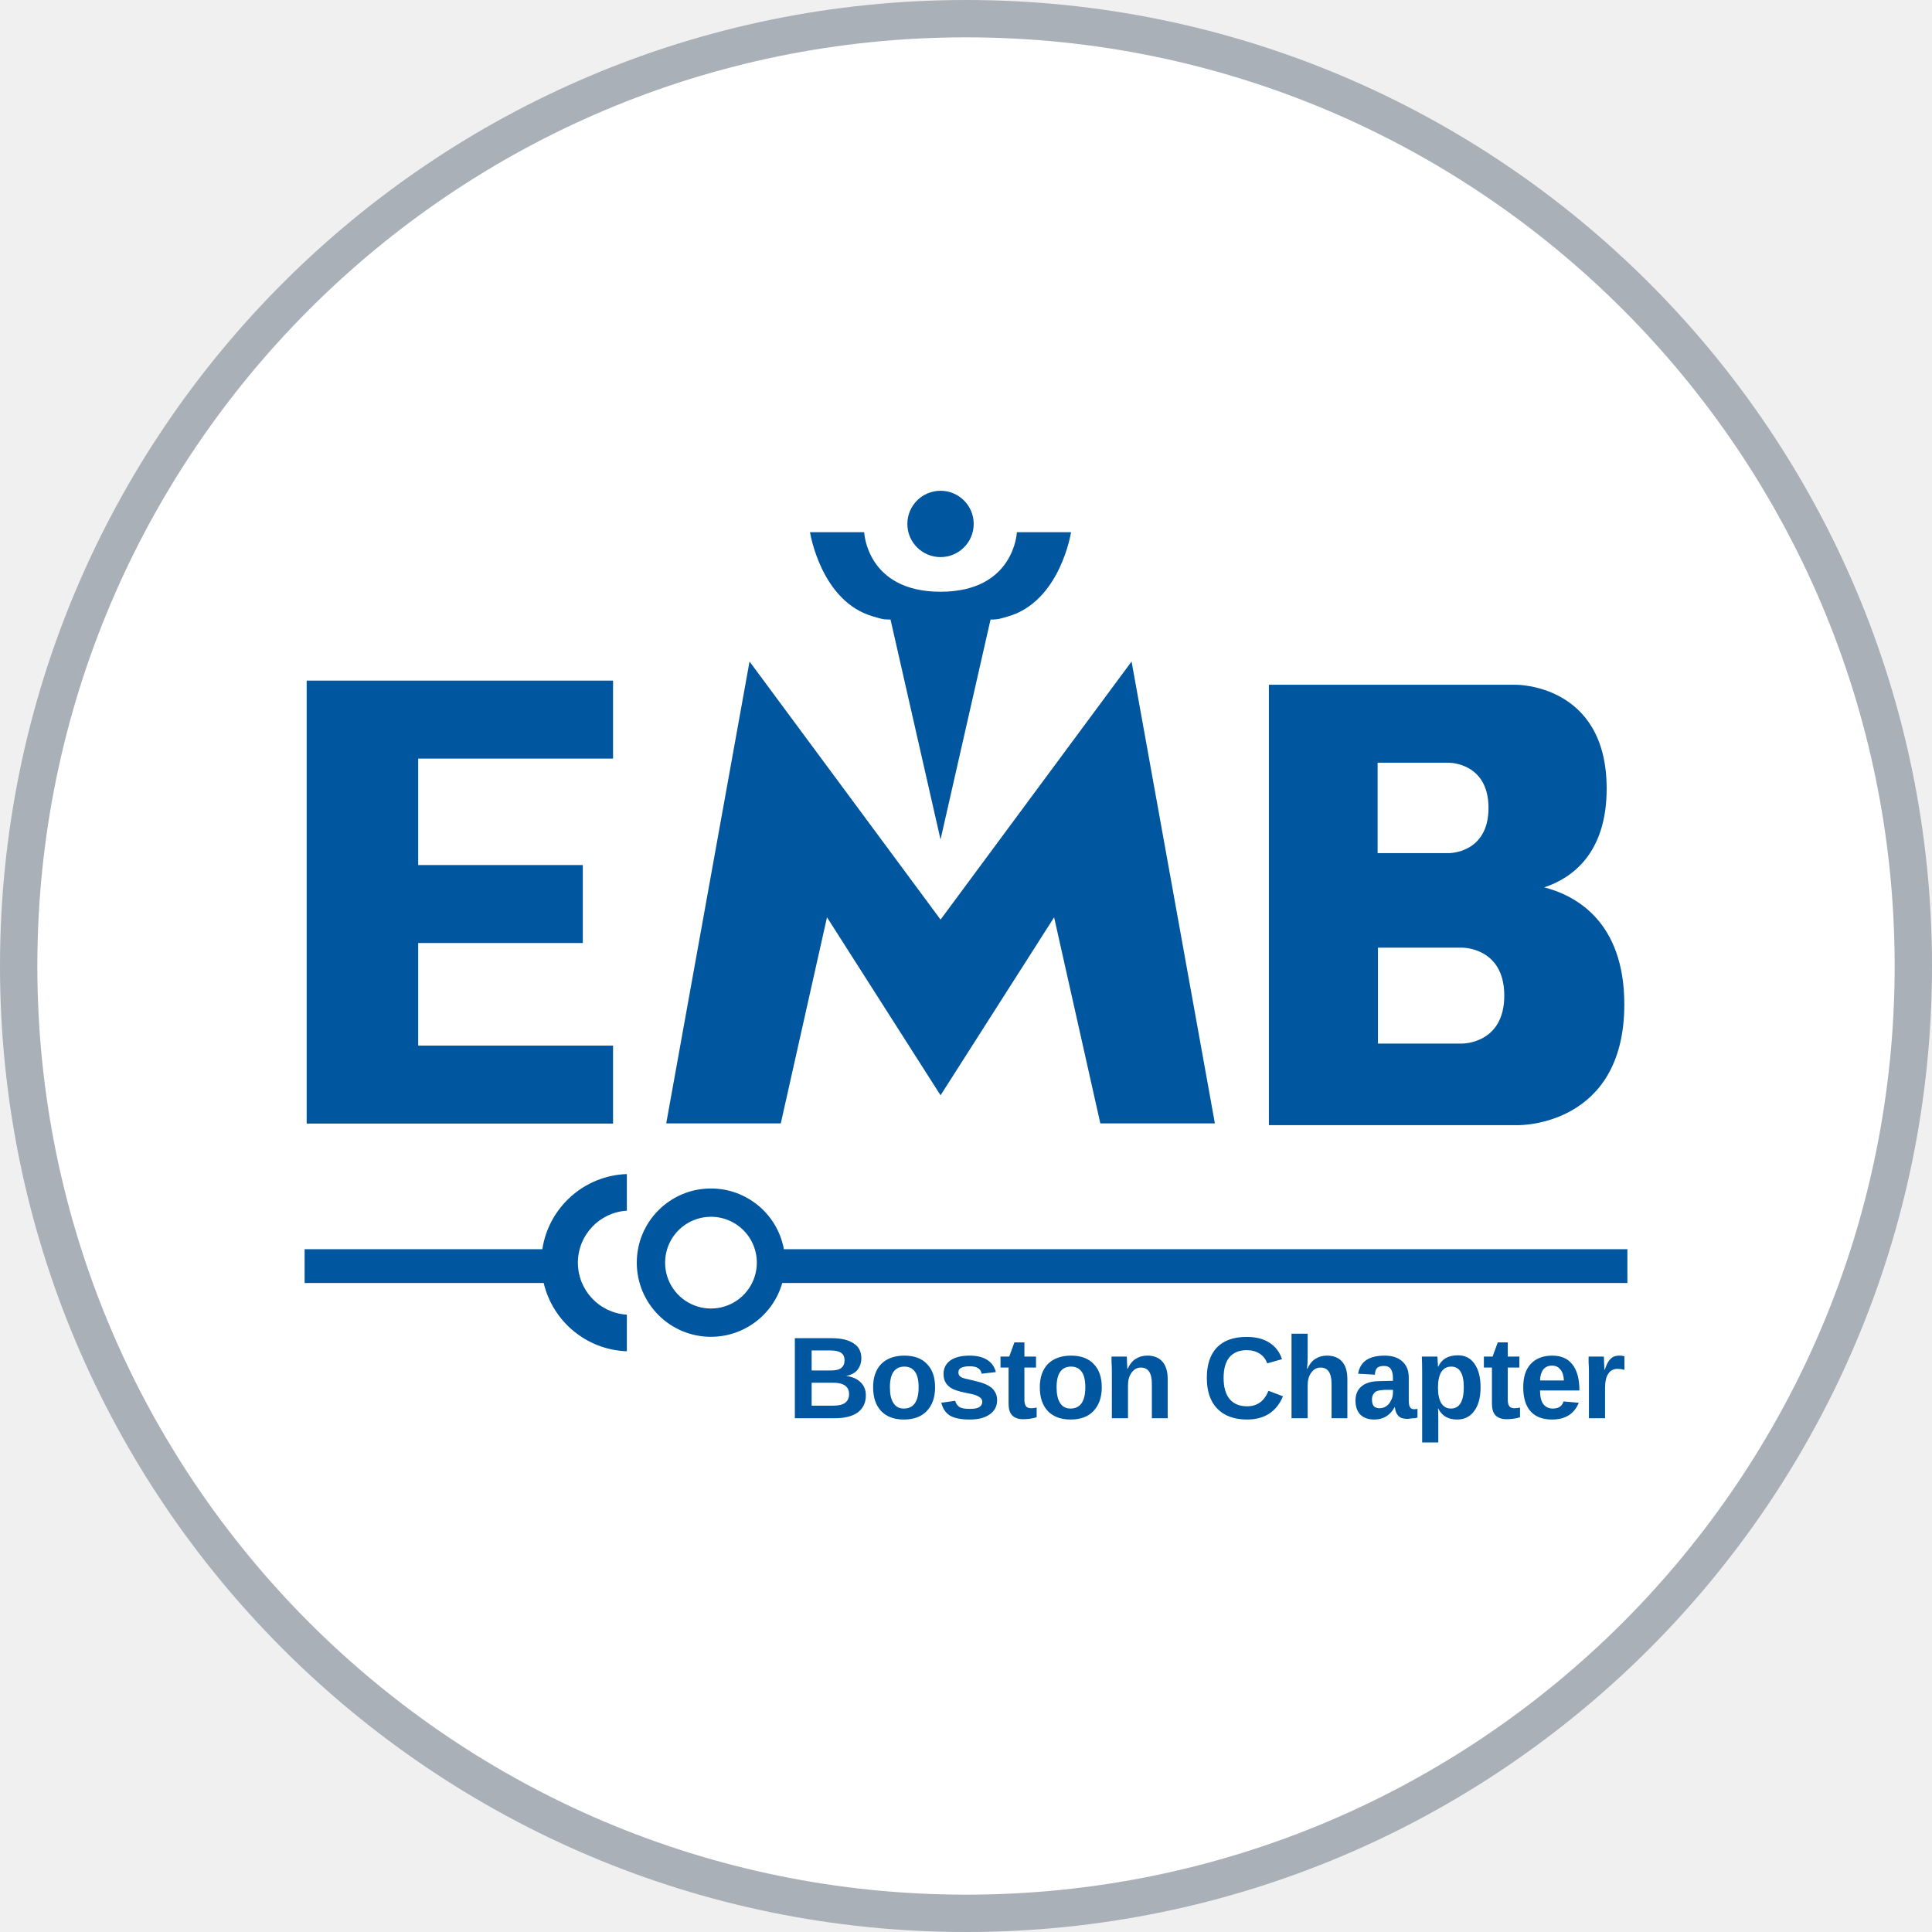
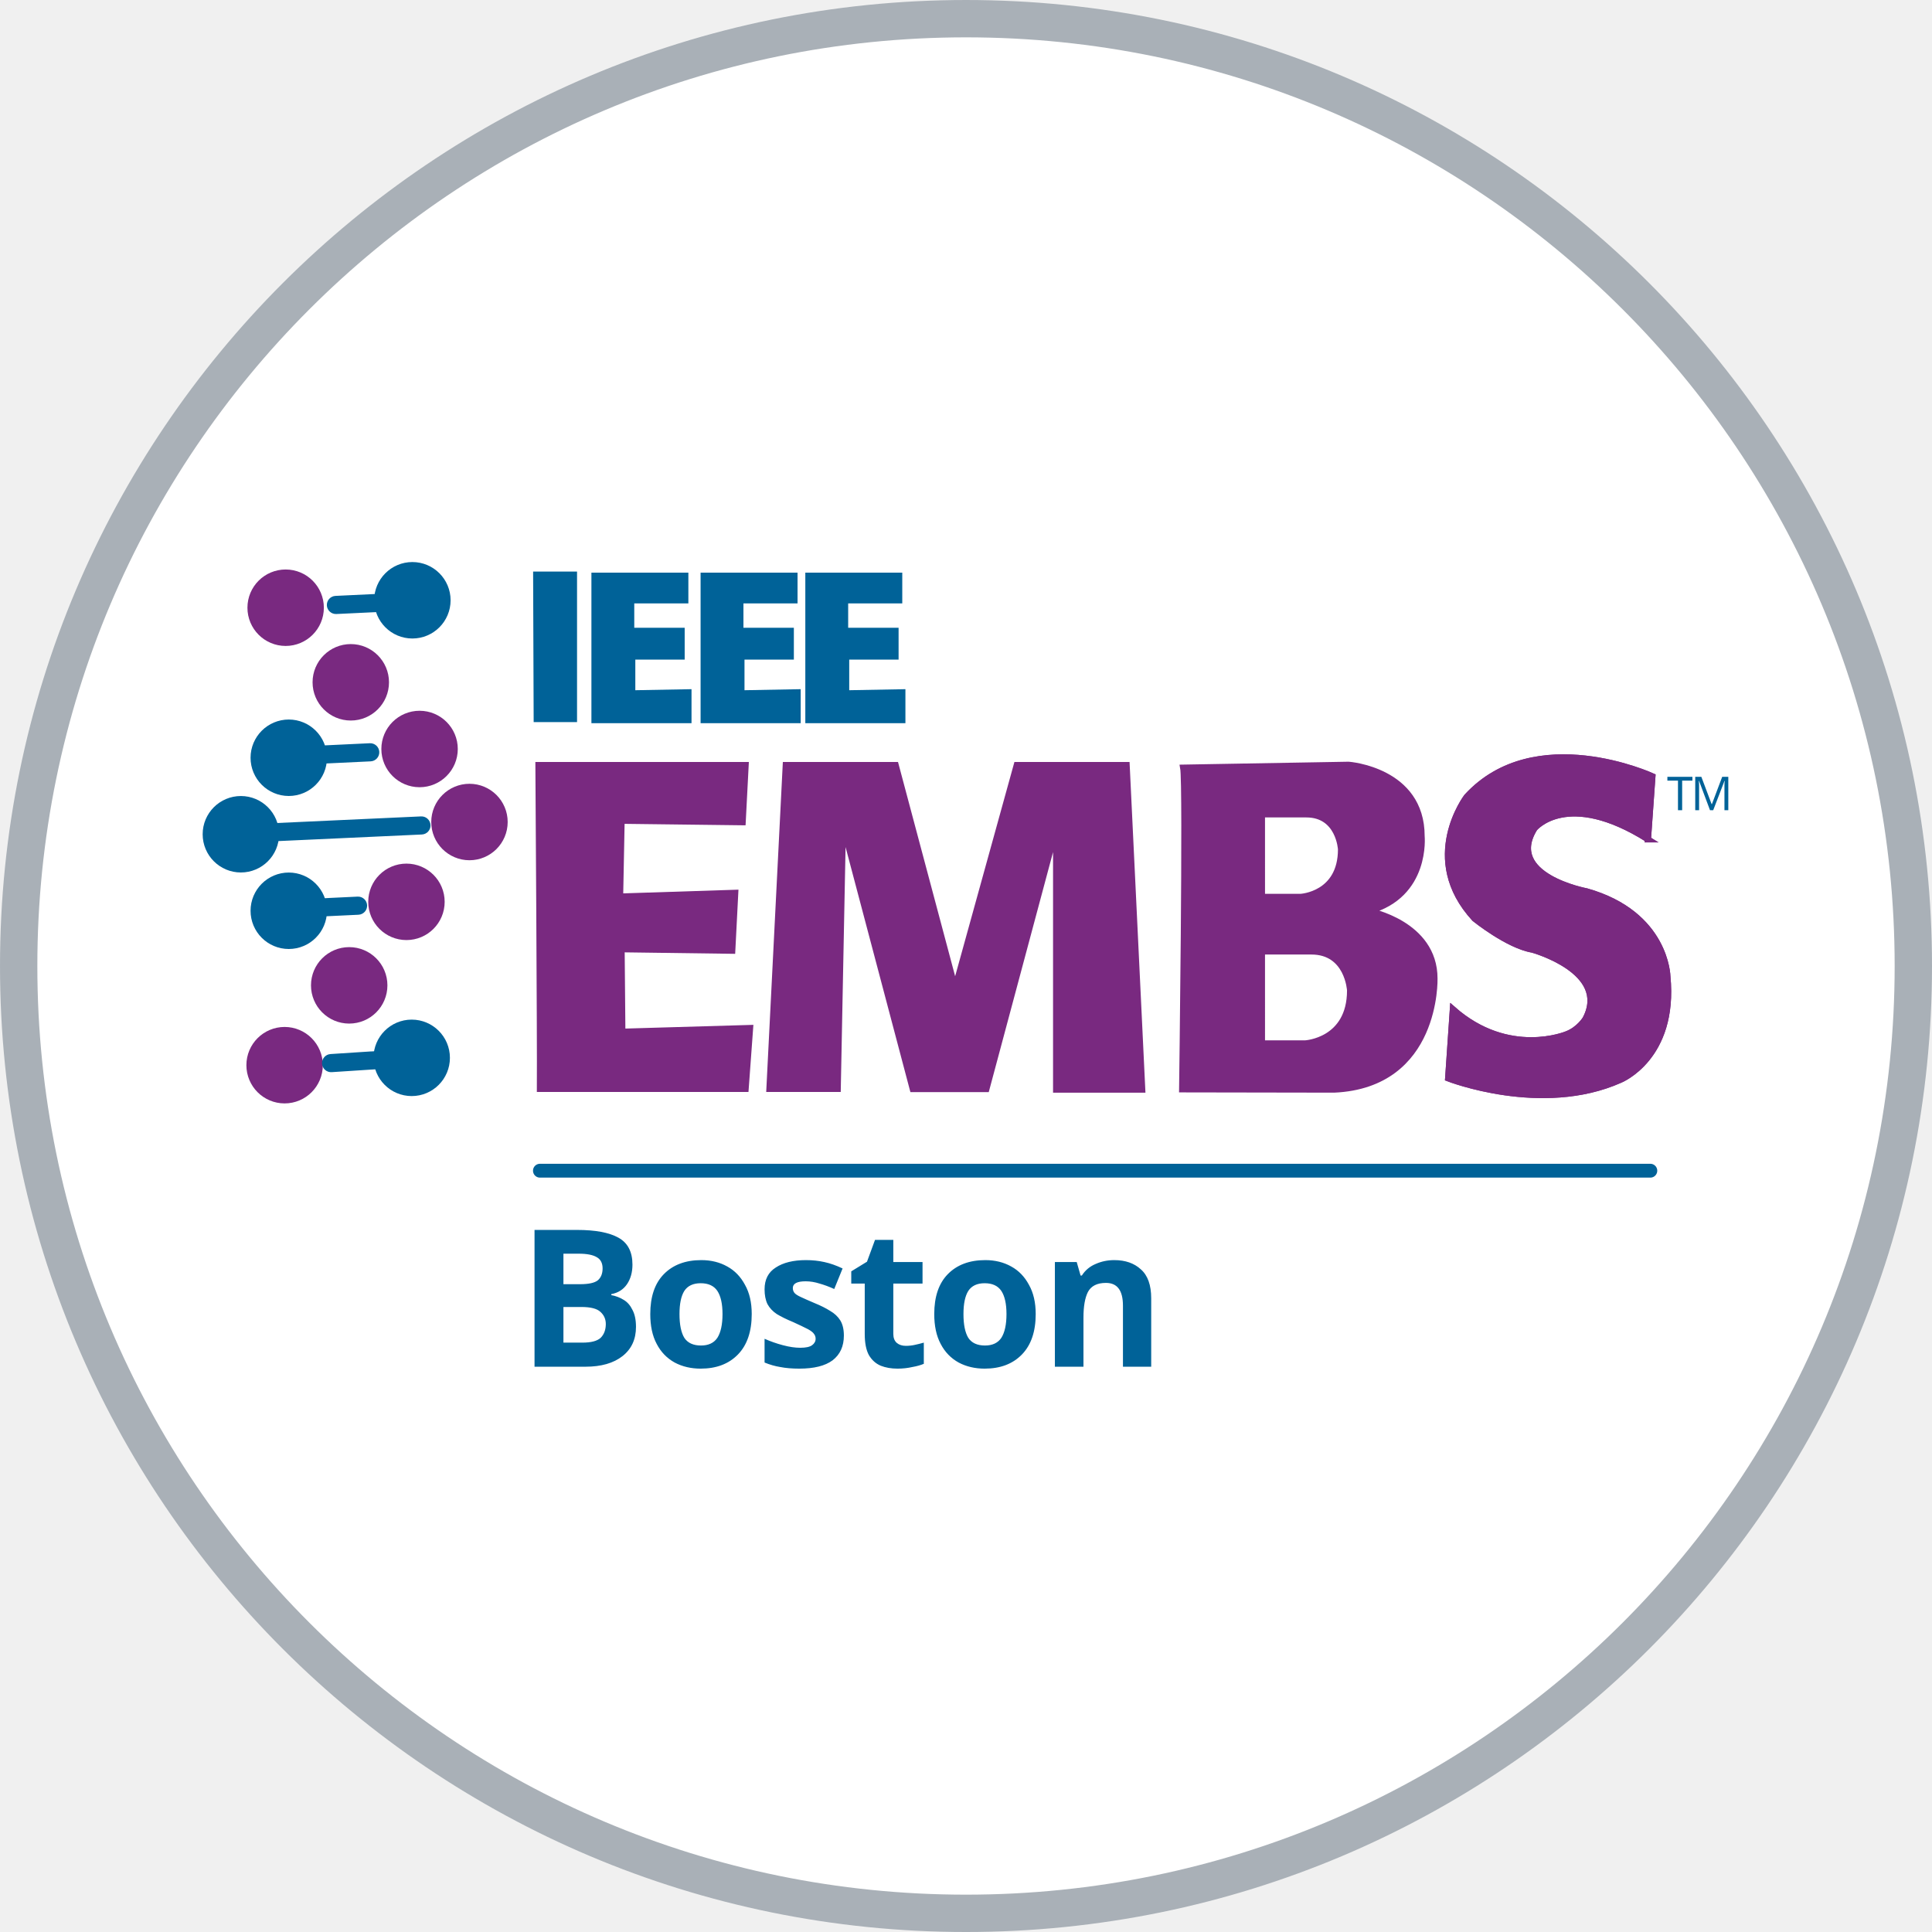
<svg xmlns="http://www.w3.org/2000/svg" width="83.761mm" height="83.761mm" viewBox="0 0 83.761 83.761" version="1.1" id="svg8">
  <defs id="defs2" />
  <g id="layer1" transform="translate(-85.11934,-69.24434)">
    <circle style="fill:#ffffff;fill-opacity:1;stroke:#a9b0b7;stroke-width:1.619;stroke-linecap:round;stroke-linejoin:round;stroke-miterlimit:4;stroke-dasharray:none;stroke-dashoffset:0;stroke-opacity:1" id="path1155" cx="127" cy="111.125" r="41.071" />
-     <g id="g41542" transform="matrix(0.8954615,0,0,0.8954615,13.27895,-70.44332)" style="stroke-width:1.117">
-       <g id="g28396" style="stroke-width:1.117">
-         <path id="rect1007" style="fill:#00569f;fill-opacity:1;stroke:none;stroke-width:1.055;stroke-linecap:round;stroke-linejoin:bevel;paint-order:stroke fill markers;stop-color:#000000" d="m 37.629,452.422 v 14.27 19.48 14.27 18.766 14.008 0.262 h 56.062 V 519.207 H 58.035 V 500.441 H 88.156 V 486.172 H 58.035 v -19.48 h 35.656 v -14.27 h -35.656 z" transform="matrix(0.2645833,0,0,0.2645833,85.11934,69.24434)" />
-         <path id="path3401" style="fill:#00569f;fill-opacity:1;stroke:none;stroke-width:1.055;stroke-linecap:round;stroke-linejoin:bevel;paint-order:stroke fill markers;stop-color:#000000" d="m 213.703,453.18 v 36.398 1.609 42.576 h 3.992 3.287 31.17 7.279 c 0,0 19.311,0.254 19.311,-22.09 0,-15.209 -8.94,-19.943 -14.654,-21.42 4.882,-1.614 11.424,-6.021 11.424,-18.07 0,-19.22 -16.648,-19.004 -16.648,-19.004 h -15.447 -14.266 z m 19.895,14.268 h 13.006 c 0,0 7.287,-0.094 7.287,8.271 0,8.365 -7.287,8.271 -7.287,8.271 h -13.006 z m 0.062,33.84 h 1.598 13.791 c 0,0 7.729,-0.099 7.729,8.777 0,8.876 -7.729,8.775 -7.729,8.775 h -13.791 -1.598 z" transform="matrix(0.2645833,0,0,0.2645833,85.11934,69.24434)" />
-         <path style="fill:#00569f;fill-opacity:1;stroke:none;stroke-width:0.295px;stroke-linecap:butt;stroke-linejoin:miter;stroke-opacity:1" d="m 125.764,200.52 9.249,-12.497 4.034,22.363 v 0 h -5.546 l -2.238,-9.979 -5.498,8.618 -5.498,-8.618 -2.238,9.979 h -5.546 v 0 l 4.034,-22.363 9.249,12.497" id="path4454" />
-         <g id="g28386" transform="translate(0.14174)" style="stroke-width:1.117">
-           <circle style="fill:#00569f;fill-opacity:1;stroke:none;stroke-width:0.279;stroke-linecap:round;stroke-linejoin:bevel;paint-order:stroke fill markers;stop-color:#000000" id="path5491" cx="125.622" cy="181.362" r="1.606" />
-           <path style="fill:#00569f;fill-opacity:1;stroke:none;stroke-width:0.295px;stroke-linecap:butt;stroke-linejoin:miter;stroke-opacity:1" d="m 125.622,196.641 -2.421,-10.649 c -0.405,0 -0.485,-0.051 -0.813,-0.142 -2.562,-0.708 -3.085,-4.087 -3.085,-4.087 h 2.622 c 0,0 0.118,2.882 3.697,2.882 3.579,0 3.697,-2.882 3.697,-2.882 h 2.622 c 0,0 -0.523,3.379 -3.085,4.087 -0.328,0.09 -0.408,0.142 -0.813,0.142 l -2.421,10.649" id="path5704" />
-         </g>
-         <path id="path12224" style="fill:#00569f;fill-opacity:1;stroke:none;stroke-width:1.055;stroke-linecap:round;stroke-linejoin:bevel;paint-order:stroke fill markers;stop-color:#000000" d="M 111.607,545.357 A 13.571,13.571 0 0 0 98.035,558.928 13.571,13.571 0 0 0 111.607,572.5 a 13.571,13.571 0 0 0 13.043,-9.846 h 154.656 v -6.188 H 124.953 a 13.571,13.571 0 0 0 -13.346,-11.109 z m 0,5.178 a 8.394,8.394 0 0 1 0.217,0.002 8.394,8.394 0 0 1 0.215,0.008 8.394,8.394 0 0 1 0.217,0.014 8.394,8.394 0 0 1 0.215,0.019 8.394,8.394 0 0 1 0.215,0.025 8.394,8.394 0 0 1 0.213,0.031 8.394,8.394 0 0 1 0.213,0.035 8.394,8.394 0 0 1 0.213,0.041 8.394,8.394 0 0 1 0.211,0.047 8.394,8.394 0 0 1 0.209,0.053 8.394,8.394 0 0 1 0.209,0.059 8.394,8.394 0 0 1 0.207,0.062 8.394,8.394 0 0 1 0.205,0.068 8.394,8.394 0 0 1 0.203,0.074 8.394,8.394 0 0 1 0.201,0.078 8.394,8.394 0 0 1 0.199,0.084 8.394,8.394 0 0 1 0.197,0.09 8.394,8.394 0 0 1 0.193,0.094 8.394,8.394 0 0 1 0.193,0.1 8.394,8.394 0 0 1 0.189,0.104 8.394,8.394 0 0 1 0.186,0.109 8.394,8.394 0 0 1 0.186,0.113 8.394,8.394 0 0 1 0.18,0.119 8.394,8.394 0 0 1 0.178,0.123 8.394,8.394 0 0 1 0.176,0.127 8.394,8.394 0 0 1 0.17,0.131 8.394,8.394 0 0 1 0.168,0.137 8.394,8.394 0 0 1 0.164,0.141 8.394,8.394 0 0 1 0.16,0.145 8.394,8.394 0 0 1 0.158,0.148 8.394,8.394 0 0 1 0.152,0.154 8.394,8.394 0 0 1 0.148,0.156 8.394,8.394 0 0 1 0.145,0.16 8.394,8.394 0 0 1 0.141,0.164 8.394,8.394 0 0 1 0.137,0.168 8.394,8.394 0 0 1 0.133,0.172 8.394,8.394 0 0 1 0.127,0.174 8.394,8.394 0 0 1 0.123,0.178 8.394,8.394 0 0 1 0.117,0.182 8.394,8.394 0 0 1 0.115,0.184 8.394,8.394 0 0 1 0.107,0.186 8.394,8.394 0 0 1 0.105,0.191 8.394,8.394 0 0 1 0.098,0.191 8.394,8.394 0 0 1 0.096,0.193 8.394,8.394 0 0 1 0.088,0.197 8.394,8.394 0 0 1 0.084,0.199 8.394,8.394 0 0 1 0.08,0.201 8.394,8.394 0 0 1 0.072,0.203 8.394,8.394 0 0 1 0.068,0.205 8.394,8.394 0 0 1 0.064,0.207 8.394,8.394 0 0 1 0.057,0.209 8.394,8.394 0 0 1 0.053,0.209 8.394,8.394 0 0 1 0.047,0.211 8.394,8.394 0 0 1 0.041,0.213 8.394,8.394 0 0 1 0.037,0.213 8.394,8.394 0 0 1 0.029,0.215 8.394,8.394 0 0 1 0.025,0.215 8.394,8.394 0 0 1 0.019,0.215 8.394,8.394 0 0 1 0.014,0.215 8.394,8.394 0 0 1 0.008,0.217 8.394,8.394 0 0 1 0.004,0.215 8.394,8.394 0 0 1 -0.023,0.629 8.394,8.394 0 0 1 -0.07,0.623 8.394,8.394 0 0 1 -0.117,0.617 8.394,8.394 0 0 1 -0.162,0.605 8.394,8.394 0 0 1 -0.207,0.594 8.394,8.394 0 0 1 -0.252,0.574 8.394,8.394 0 0 1 -0.293,0.555 8.394,8.394 0 0 1 -0.334,0.533 8.394,8.394 0 0 1 -0.373,0.504 8.394,8.394 0 0 1 -0.41,0.477 8.394,8.394 0 0 1 -0.443,0.443 8.394,8.394 0 0 1 -0.475,0.41 8.394,8.394 0 0 1 -0.506,0.373 8.394,8.394 0 0 1 -0.531,0.334 8.394,8.394 0 0 1 -0.555,0.293 8.394,8.394 0 0 1 -0.576,0.25 8.394,8.394 0 0 1 -0.592,0.207 8.394,8.394 0 0 1 -0.607,0.164 8.394,8.394 0 0 1 -0.617,0.115 8.394,8.394 0 0 1 -0.623,0.07 8.394,8.394 0 0 1 -0.627,0.023 8.394,8.394 0 0 1 -0.627,-0.023 8.394,8.394 0 0 1 -0.625,-0.07 8.394,8.394 0 0 1 -0.617,-0.115 8.394,8.394 0 0 1 -0.605,-0.164 8.394,8.394 0 0 1 -0.592,-0.207 8.394,8.394 0 0 1 -0.576,-0.25 8.394,8.394 0 0 1 -0.555,-0.293 8.394,8.394 0 0 1 -0.531,-0.334 8.394,8.394 0 0 1 -0.506,-0.373 8.394,8.394 0 0 1 -0.475,-0.41 8.394,8.394 0 0 1 -0.445,-0.443 8.394,8.394 0 0 1 -0.408,-0.477 8.394,8.394 0 0 1 -0.373,-0.504 8.394,8.394 0 0 1 -0.334,-0.533 8.394,8.394 0 0 1 -0.293,-0.555 8.394,8.394 0 0 1 -0.252,-0.574 8.394,8.394 0 0 1 -0.207,-0.594 8.394,8.394 0 0 1 -0.162,-0.605 8.394,8.394 0 0 1 -0.117,-0.617 8.394,8.394 0 0 1 -0.07,-0.623 8.394,8.394 0 0 1 -0.023,-0.629 8.394,8.394 0 0 1 0.023,-0.627 8.394,8.394 0 0 1 0.07,-0.623 8.394,8.394 0 0 1 0.117,-0.617 8.394,8.394 0 0 1 0.162,-0.605 8.394,8.394 0 0 1 0.207,-0.594 8.394,8.394 0 0 1 0.252,-0.574 8.394,8.394 0 0 1 0.293,-0.557 8.394,8.394 0 0 1 0.334,-0.531 8.394,8.394 0 0 1 0.373,-0.504 8.394,8.394 0 0 1 0.408,-0.477 8.394,8.394 0 0 1 0.445,-0.443 8.394,8.394 0 0 1 0.475,-0.41 8.394,8.394 0 0 1 0.506,-0.373 8.394,8.394 0 0 1 0.531,-0.334 8.394,8.394 0 0 1 0.555,-0.293 8.394,8.394 0 0 1 0.576,-0.25 8.394,8.394 0 0 1 0.592,-0.209 8.394,8.394 0 0 1 0.605,-0.162 8.394,8.394 0 0 1 0.617,-0.115 8.394,8.394 0 0 1 0.625,-0.07 8.394,8.394 0 0 1 0.627,-0.023 z" transform="matrix(0.2645833,0,0,0.2645833,85.11934,69.24434)" />
-         <path id="path8257" style="fill:#00569f;fill-opacity:1;stroke:none;stroke-width:0.279;stroke-linecap:round;stroke-linejoin:bevel;paint-order:stroke fill markers;stop-color:#000000" d="m 110.577,212.838 c -2.089,0.074 -3.787,1.631 -4.092,3.639 H 94.975 v 1.637 h 11.576 c 0.434,1.843 2.055,3.234 4.026,3.304 v -1.772 c -1.332,-0.08 -2.371,-1.183 -2.371,-2.517 0,-1.334 1.039,-2.437 2.371,-2.517 z" />
+     <g id="g118261" transform="matrix(0.8902181,0,0,0.8915347,-1046.618,-1631.631)" style="stroke-width:1.122">
+       <g id="g118203" transform="matrix(0.4014083,0,0,0.4008523,1164.418,1910.081)" style="fill:#006298;fill-opacity:1;stroke:#006298;stroke-width:2.798;stroke-opacity:1">
+         <path style="fill:#006298;fill-opacity:1;stroke:#006298;stroke-width:0.74px;stroke-linecap:butt;stroke-linejoin:miter;stroke-opacity:1" d="m 331.328,64.035 h 4.588 v 17.522 h -4.524 z" id="path118195" />
+         <path style="fill:#006298;fill-opacity:1;stroke:#006298;stroke-width:0.74px;stroke-linecap:butt;stroke-linejoin:miter;stroke-opacity:1" d="M 349.423,67.158 V 64.163 h -11.023 v 17.522 h 11.405 v -3.377 l -6.818,0.127 v -4.46 h 5.989 v -3.122 h -6.117 v -3.696 z" id="path118197" />
+         <path style="fill:#006298;fill-opacity:1;stroke:#006298;stroke-width:0.74px;stroke-linecap:butt;stroke-linejoin:miter;stroke-opacity:1" d="M 362.669,67.158 V 64.163 H 351.646 v 17.522 h 11.405 v -3.377 l -6.818,0.127 v -4.46 h 5.989 v -3.122 h -6.117 v -3.696 z" id="path118199" />
+         <path style="fill:#006298;fill-opacity:1;stroke:#006298;stroke-width:0.74px;stroke-linecap:butt;stroke-linejoin:miter;stroke-opacity:1" d="M 375.375,67.158 V 64.163 H 364.352 v 17.522 h 11.405 v -3.377 l -6.818,0.127 v -4.46 h 5.989 v -3.122 h -6.117 v -3.696 z" id="path118201" />
      </g>
-       <text xml:space="preserve" style="font-size:5.644px;line-height:1.25;font-family:'Times New Roman';-inkscape-font-specification:'Times New Roman, ';letter-spacing:-0.132px;fill:#00569f;fill-opacity:1;stroke-width:0.295" x="118.334" y="224.662" id="text29514">
-         <tspan id="tspan29512" style="font-style:normal;font-variant:normal;font-weight:bold;font-stretch:normal;font-family:Arial;-inkscape-font-specification:Arial;fill:#00569f;fill-opacity:1;stroke-width:0.295" x="118.334" y="224.662">Boston Chapter</tspan>
+       <ellipse style="fill:#792980;fill-opacity:1;stroke:#792980;stroke-width:1.42;stroke-linecap:round;stroke-opacity:1;paint-order:stroke fill markers;stop-color:#000000" id="ellipse118205" cx="1285.215" cy="1937.359" rx="1.151" ry="1.149" />
+       <ellipse style="fill:#792980;fill-opacity:1;stroke:#792980;stroke-width:1.42;stroke-linecap:round;stroke-opacity:1;paint-order:stroke fill markers;stop-color:#000000" id="ellipse118207" cx="1288.387" cy="1940.986" rx="1.151" ry="1.149" />
+       <ellipse style="fill:#792980;fill-opacity:1;stroke:#792980;stroke-width:1.42;stroke-linecap:round;stroke-opacity:1;paint-order:stroke fill markers;stop-color:#000000" id="ellipse118209" cx="1291.737" cy="1944.229" rx="1.151" ry="1.149" />
+       <ellipse style="fill:#792980;fill-opacity:1;stroke:#792980;stroke-width:1.42;stroke-linecap:round;stroke-opacity:1;paint-order:stroke fill markers;stop-color:#000000" id="ellipse118211" cx="1294.167" cy="1947.78" rx="1.151" ry="1.149" />
+       <ellipse style="fill:#792980;fill-opacity:1;stroke:#792980;stroke-width:1.42;stroke-linecap:round;stroke-opacity:1;paint-order:stroke fill markers;stop-color:#000000" id="ellipse118213" cx="1291.098" cy="1951.662" rx="1.151" ry="1.149" />
+       <ellipse style="fill:#792980;fill-opacity:1;stroke:#792980;stroke-width:1.42;stroke-linecap:round;stroke-opacity:1;paint-order:stroke fill markers;stop-color:#000000" id="ellipse118215" cx="1288.31" cy="1955.723" rx="1.151" ry="1.149" />
+       <ellipse style="fill:#792980;fill-opacity:1;stroke:#792980;stroke-width:1.42;stroke-linecap:round;stroke-opacity:1;paint-order:stroke fill markers;stop-color:#000000" id="ellipse118217" cx="1285.164" cy="1959.605" rx="1.151" ry="1.149" />
+       <ellipse style="fill:#006298;fill-opacity:1;stroke:#006298;stroke-width:1.42;stroke-linecap:round;stroke-opacity:1;paint-order:stroke fill markers;stop-color:#000000" id="ellipse118219" cx="1291.354" cy="1959.248" rx="1.151" ry="1.149" />
+       <path style="color:#000000;fill:#006298;fill-opacity:1;stroke-width:1.123;stroke-linecap:round;-inkscape-stroke:none" d="m 1291.53,1958.795 -4.131,0.269 a 0.442,0.441 0 0 0 -0.412,0.468 0.442,0.441 0 0 0 0.47,0.412 l 4.131,-0.269 a 0.442,0.441 0 0 0 0.411,-0.469 0.442,0.441 0 0 0 -0.469,-0.411 z" id="path118221" />
+       <ellipse style="fill:#006298;fill-opacity:1;stroke:#006298;stroke-width:1.42;stroke-linecap:round;stroke-opacity:1;paint-order:stroke fill markers;stop-color:#000000" id="ellipse118223" cx="1283.034" cy="1948.375" rx="1.151" ry="1.149" />
+       <path style="color:#000000;fill:#006298;fill-opacity:1;stroke-width:1.123;stroke-linecap:round;-inkscape-stroke:none" d="m 1291.809,1947.507 -7.838,0.359 a 0.442,0.441 0 0 0 -0.421,0.46 0.442,0.441 0 0 0 0.461,0.42 l 7.838,-0.359 a 0.442,0.441 0 0 0 0.421,-0.46 0.442,0.441 0 0 0 -0.462,-0.42 z" id="path118225" />
+       <path style="color:#000000;fill:#006298;fill-opacity:1;stroke-width:1.123;stroke-linecap:round;-inkscape-stroke:none" d="m 1288.719,1951.408 -4.13,0.196 a 0.442,0.441 0 0 0 -0.42,0.461 0.442,0.441 0 0 0 0.462,0.42 l 4.131,-0.196 a 0.442,0.441 0 0 0 0.42,-0.462 0.442,0.441 0 0 0 -0.463,-0.419 z" id="path118227" />
+       <ellipse style="fill:#006298;fill-opacity:1;stroke:#006298;stroke-width:1.42;stroke-linecap:round;stroke-opacity:1;paint-order:stroke fill markers;stop-color:#000000" id="ellipse118229" cx="1285.367" cy="1952.096" rx="1.151" ry="1.149" />
+       <ellipse style="fill:#006298;fill-opacity:1;stroke:#006298;stroke-width:1.42;stroke-linecap:round;stroke-opacity:1;paint-order:stroke fill markers;stop-color:#000000" id="ellipse118231" cx="1285.367" cy="1944.655" rx="1.151" ry="1.149" />
+       <path style="color:#000000;fill:#006298;fill-opacity:1;stroke-width:1.123;stroke-linecap:round;-inkscape-stroke:none" d="m 1289.313,1943.949 -4.131,0.196 a 0.442,0.441 0 0 0 -0.42,0.461 0.442,0.441 0 0 0 0.463,0.42 l 4.13,-0.196 a 0.442,0.441 0 0 0 0.42,-0.462 0.442,0.441 0 0 0 -0.462,-0.419 z" id="path118233" />
+       <ellipse style="fill:#006298;fill-opacity:1;stroke:#006298;stroke-width:1.42;stroke-linecap:round;stroke-opacity:1;paint-order:stroke fill markers;stop-color:#000000" id="ellipse118235" cx="-1291.387" cy="-1936.997" transform="scale(-1)" rx="1.151" ry="1.149" />
+       <path style="color:#000000;fill:#006298;fill-opacity:1;stroke-width:1.123;stroke-linecap:round;-inkscape-stroke:none" d="m 1291.773,1936.588 -4.131,0.196 a 0.442,0.441 0 0 0 -0.42,0.461 0.442,0.441 0 0 0 0.463,0.42 l 4.13,-0.196 a 0.442,0.441 0 0 0 0.42,-0.461 0.442,0.441 0 0 0 -0.462,-0.42 z" id="path118237" />
+       <g id="g118249" transform="matrix(0.4014083,0,0,0.4008523,1164.418,1910.081)" style="fill:#792980;fill-opacity:1;stroke:#792980;stroke-width:2.798;stroke-opacity:1">
+         <path style="fill:#792980;fill-opacity:1;stroke:#792980;stroke-width:0.74px;stroke-linecap:butt;stroke-linejoin:miter;stroke-opacity:1" d="m 356.382,94.074 0.36,-6.938 h -25.14 c 0,0 0.225,33.458 0.18,39.288 h 24.96 l 0.541,-7.389 -15.499,0.451 -0.09,-10.002 13.426,0.18 0.36,-7.029 -13.967,0.451 0.18,-9.191 z" id="path118239" />
+         <path style="fill:#792980;fill-opacity:1;stroke:#792980;stroke-width:0.74px;stroke-linecap:butt;stroke-linejoin:miter;stroke-opacity:1" d="m 361.608,87.136 h 13.336 l 7.209,27.033 7.479,-27.033 h 13.336 l 1.892,39.378 H 394.408 V 94.885 l -8.456,31.56 h -8.935 l -8.47,-32.01 -0.631,31.989 h -8.29 z" id="path118241" />
+         <path id="path118243" style="opacity:1;fill:#792980;fill-opacity:1;stroke:#792980;stroke-width:2.798px;stroke-linecap:butt;stroke-linejoin:miter;stroke-opacity:1" d="m 1624.811,329.201 -75.859,1.324 c 1.445,7.586 -0.48,147.502 -0.48,147.502 l 69.717,0.119 c 47.441,-2.167 45.996,-50.932 45.996,-50.932 0,-25.286 -30.102,-30.945 -30.102,-30.945 26.851,-7.345 24.201,-34.318 24.201,-34.318 0,-30.343 -33.473,-32.75 -33.473,-32.75 z m -39.736,22.756 h 20.35 c 15.051,0 15.895,16.016 15.895,16.016 0,20.831 -18.424,21.793 -18.424,21.793 h -17.82 z m 0,62.855 h 22.686 c 16.779,0 17.719,17.85 17.719,17.85 0,23.219 -20.539,24.293 -20.539,24.293 h -19.865 z" transform="scale(0.2645833)" />
+         <path style="fill:#792980;fill-opacity:1;stroke:#792980;stroke-width:0.74px;stroke-linecap:butt;stroke-linejoin:miter;stroke-opacity:1" d="m 466.216,96.149 0.542,-7.646 c 0,0 -14.241,-6.563 -22.524,2.485 0,0 -5.735,7.519 0.956,14.782 0,0 4.014,3.25 7.009,3.759 0,0 9.494,2.612 6.435,8.411 0,0 -0.765,1.274 -2.262,1.848 0,0 -7.041,2.963 -13.827,-3.027 l -0.573,8.379 c 0,0 11.346,4.444 20.867,0.191 0,0 6.69,-2.676 5.735,-12.552 0,0 -0.127,-7.582 -9.812,-10.322 0,0 -9.94,-1.848 -6.308,-7.646 0,0 3.95,-4.842 13.763,1.338 z" id="path118245" />
+         <path style="fill:#792980;fill-opacity:1;stroke:#792980;stroke-width:0.74px;stroke-linecap:butt;stroke-linejoin:miter;stroke-opacity:1" d="m 466.216,96.149 0.542,-7.646 c 0,0 -14.241,-6.563 -22.524,2.485 0,0 -5.735,7.519 0.956,14.782 0,0 4.014,3.25 7.009,3.759 0,0 9.494,2.612 6.435,8.411 0,0 -0.765,1.274 -2.262,1.848 0,0 -7.041,2.963 -13.827,-3.027 l -0.573,8.379 c 0,0 11.346,4.444 20.867,0.191 0,0 6.69,-2.676 5.735,-12.552 0,0 -0.127,-7.582 -9.812,-10.322 0,0 -9.94,-1.848 -6.308,-7.646 0,0 3.95,-4.842 13.763,1.338 z" id="path118247" />
+       </g>
+       <text xml:space="preserve" style="font-size:2.26px;line-height:1.25;font-family:'Times New Roman';-inkscape-font-specification:'Times New Roman, ';letter-spacing:-0.106px;fill:#006298;fill-opacity:1;stroke-width:0.297" x="1351.555" y="1948.558" id="text118253" transform="scale(1.000693,0.9993072)">
+         <tspan id="tspan118251" style="font-style:normal;font-variant:normal;font-weight:normal;font-stretch:normal;font-size:2.26px;font-family:'Arial Rounded MT Bold';-inkscape-font-specification:'Arial Rounded MT Bold, ';fill:#006298;fill-opacity:1;stroke-width:0.297" x="1351.555" y="1948.558" dx="0">TM</tspan>
      </text>
+       <text xml:space="preserve" style="font-size:9.324px;line-height:1.25;font-family:'Times New Roman';-inkscape-font-specification:'Times New Roman, ';letter-spacing:-0.212px;fill:#006298;fill-opacity:1;stroke-width:0.297" x="1295.593" y="1975.637" id="text118257" transform="scale(1.000693,0.9993072)">
+         <tspan id="tspan118255" style="font-style:normal;font-variant:normal;font-weight:bold;font-stretch:normal;font-size:9.324px;font-family:sans-serif;-inkscape-font-specification:sans-serif;fill:#006298;fill-opacity:1;stroke-width:0.297" x="1295.593" y="1975.637">Boston</tspan>
+       </text>
+       <path style="fill:#006298;fill-opacity:1;stroke:#006298;stroke-width:0.673;stroke-linecap:round;stroke-linejoin:miter;stroke-miterlimit:4;stroke-dasharray:none;stroke-opacity:1" d="m 1297.598,1964.736 h 54.079" id="path118259" />
    </g>
  </g>
</svg>
